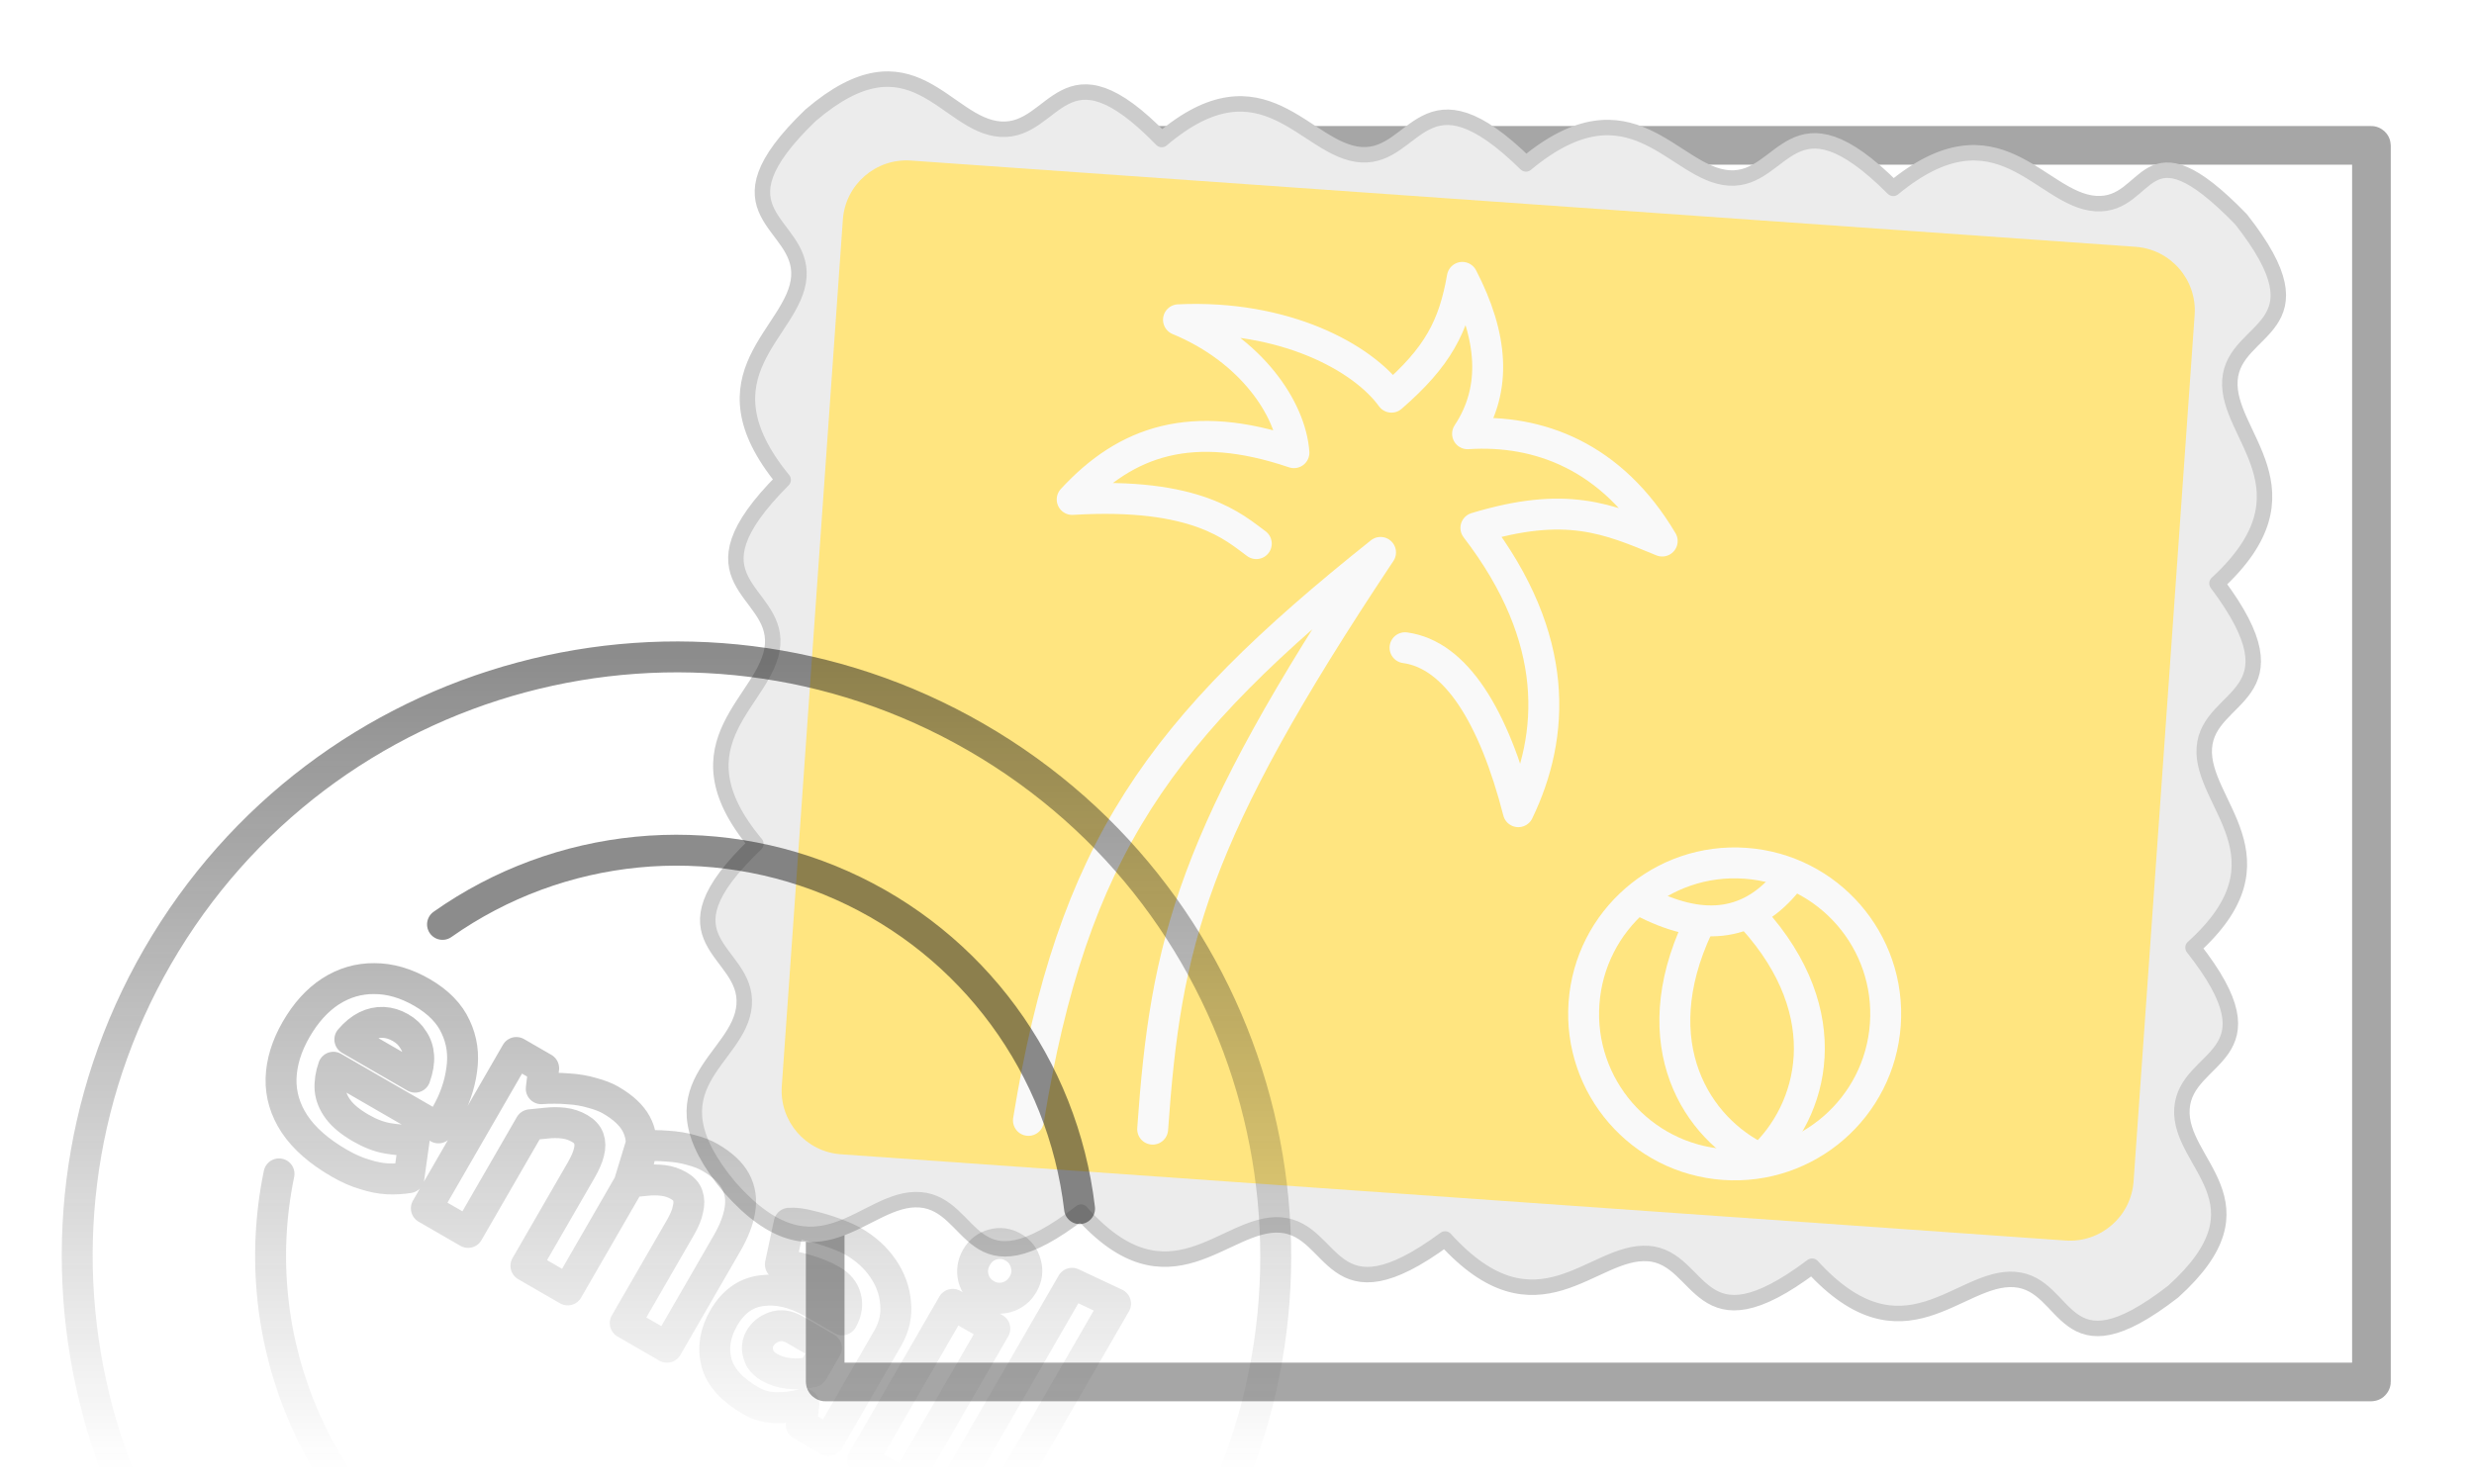
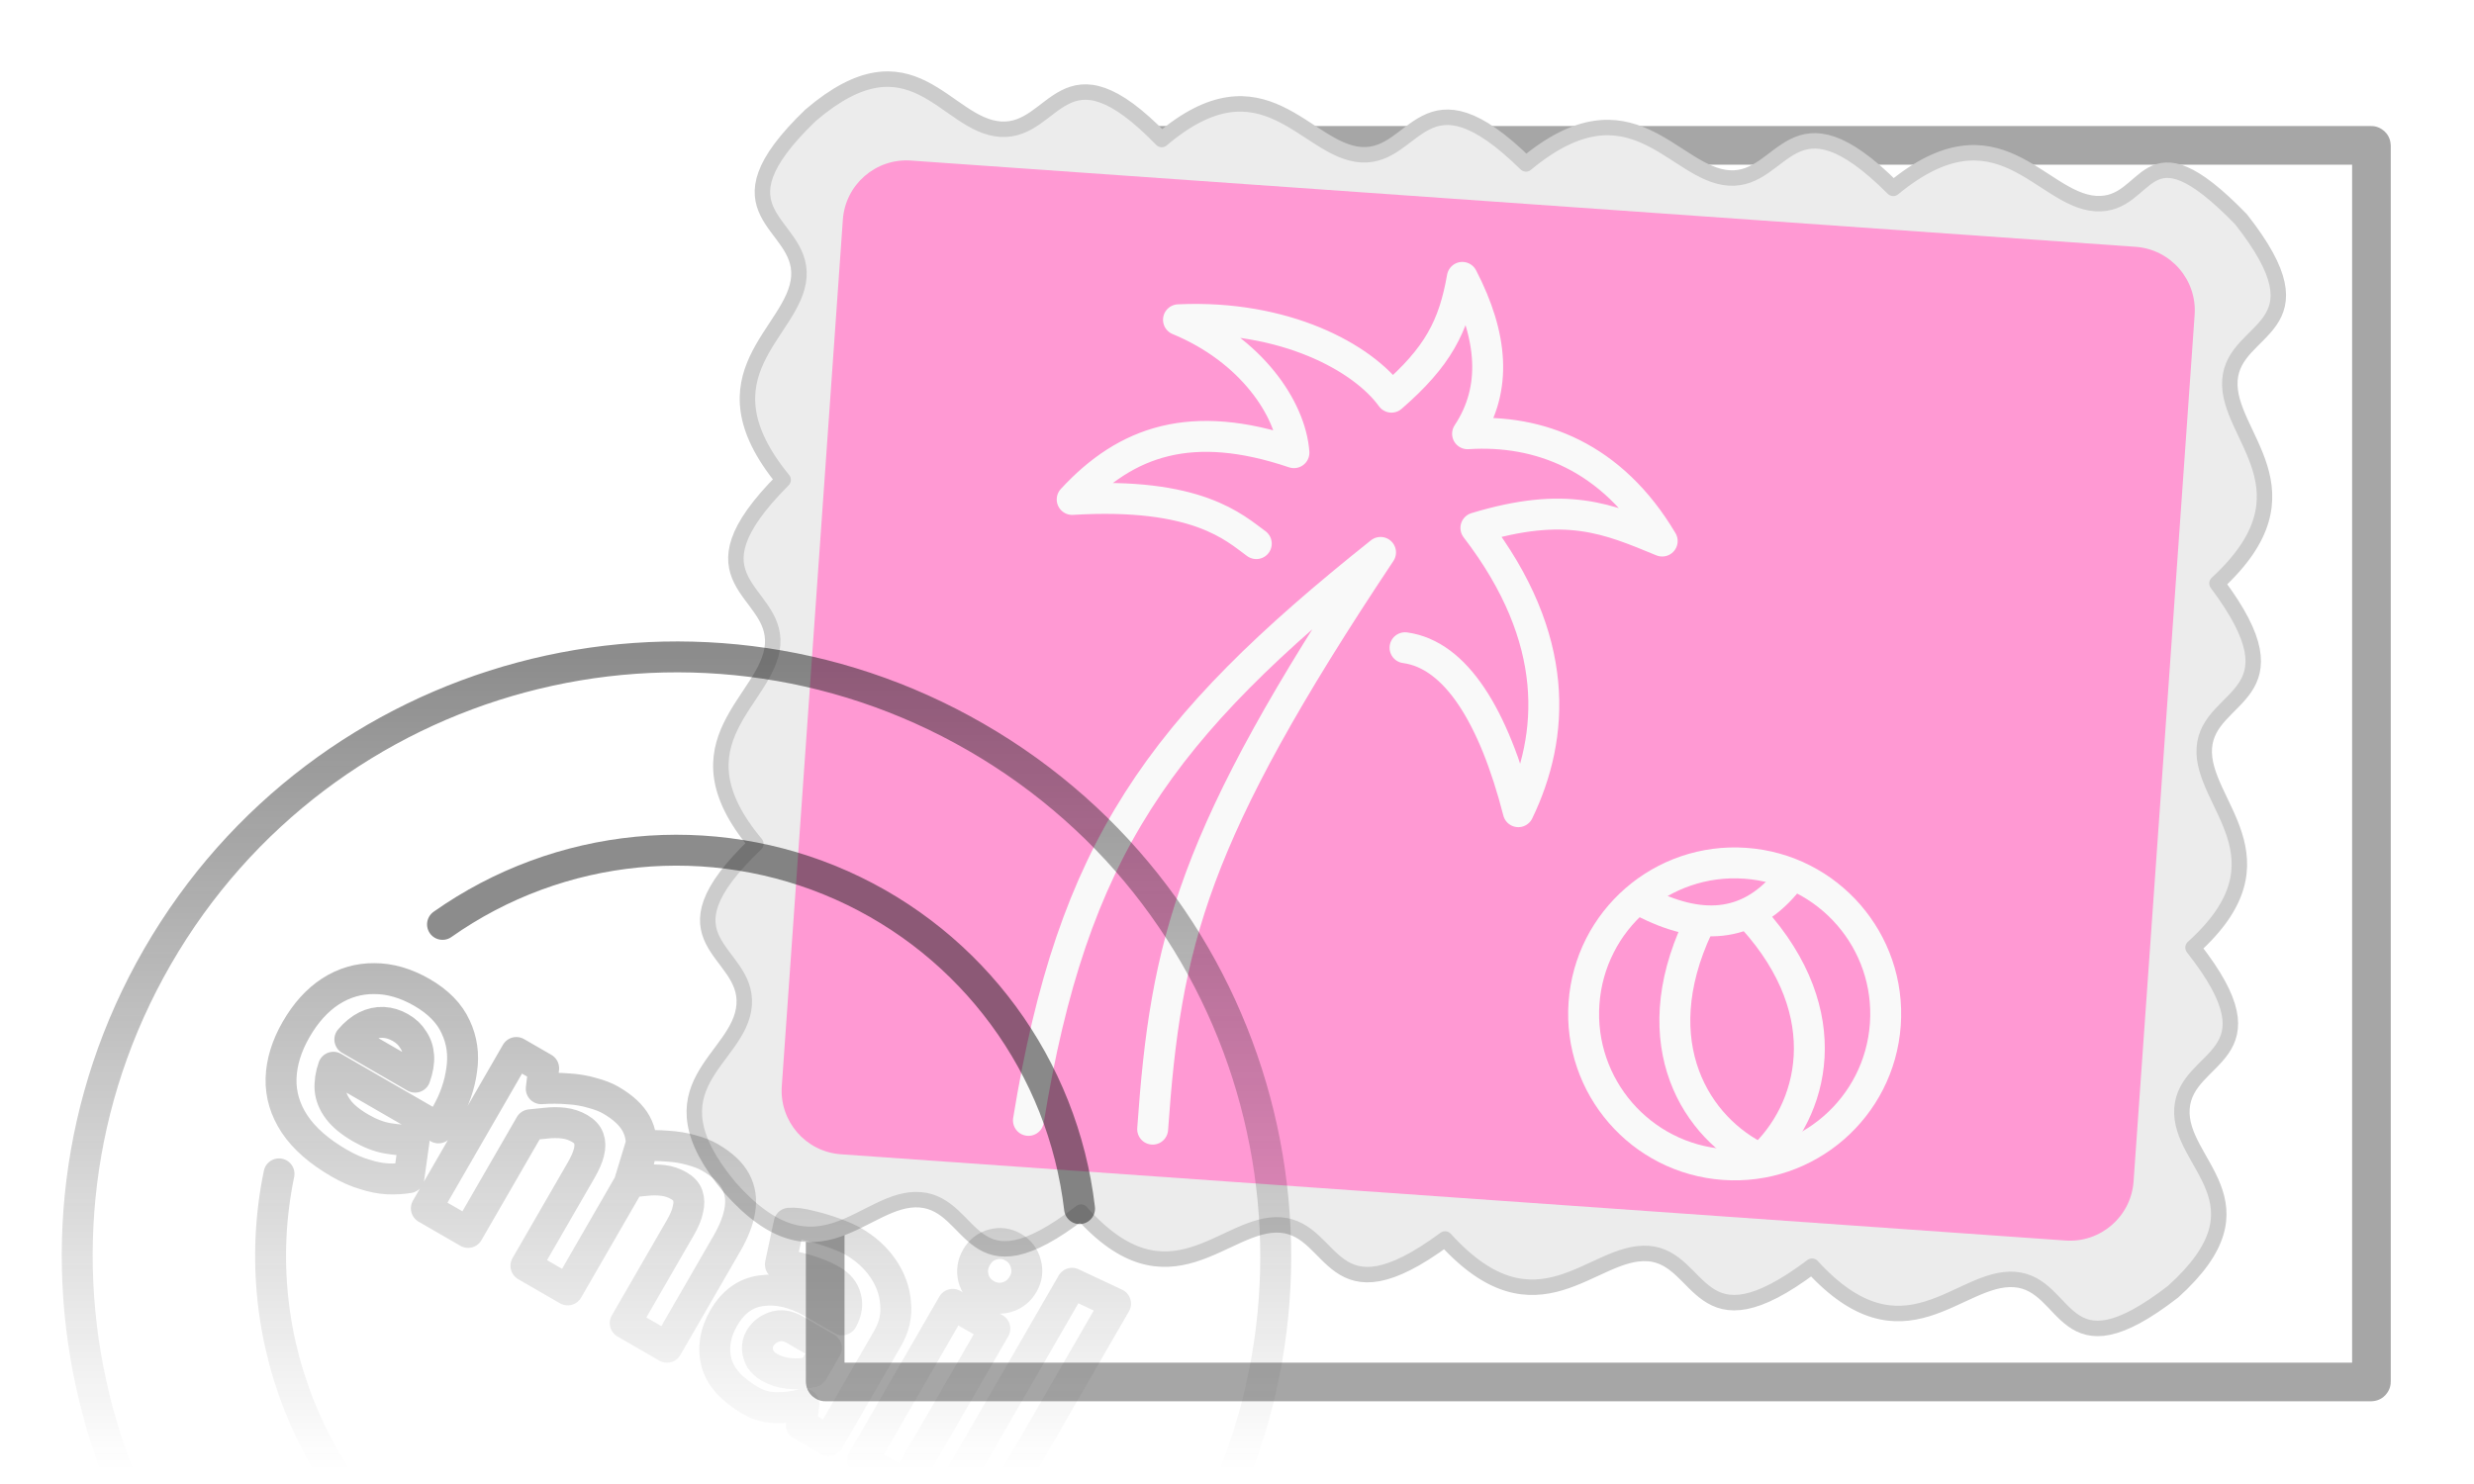
<svg xmlns="http://www.w3.org/2000/svg" width="320" height="192" version="1.1" viewBox="0 0 84.667 50.8">
  <defs>
    <linearGradient id="linearGradient47" x1="13.471" x2="27.362" y1="24.906" y2="48.965" gradientUnits="userSpaceOnUse">
      <stop stop-color="#1a1a1a" offset="0" />
      <stop stop-color="#1a1a1a" stop-opacity="0" offset="1" />
    </linearGradient>
  </defs>
  <rect transform="rotate(-90)" x="-47.308" y="28.24" width="42.333" height="52.917" ry=".011" fill="none" opacity=".5" stroke="#4d4d4d" stroke-linecap="round" stroke-linejoin="round" stroke-width="1.323" />
-   <path d="m56.407 42.912c-1.904-0.149-3.792 2.986-6.952-0.499-3.978 2.935-3.722-0.329-5.626-0.478-1.904-0.149-3.792 2.986-6.834-0.442-3.86 2.991-3.603-0.272-5.507-0.422-1.904-0.149-3.469 3.009-6.511-0.42-2.94-3.516 0.357-4.351 0.491-6.256 0.134-1.905-3.131-2.135 0.399-5.509-2.94-3.516 0.441-4.919 0.575-6.824 0.134-1.905-3.131-2.135 0.36-5.635-2.978-3.642 0.403-5.045 0.537-6.949 0.134-1.905-3.131-2.135 0.4-5.531 3.494-2.99 4.601 0.356 6.507 0.475 1.906 0.119 2.11-3.148 5.512 0.354 3.493-2.968 4.922 0.401 6.828 0.52 1.906 0.119 2.11-3.148 5.637 0.315 3.618-3.007 5.048 0.362 6.954 0.481 1.906 0.119 2.11-3.148 5.615 0.356 3.595-2.967 5.025 0.402 6.931 0.521 1.906 0.119 1.567-2.967 4.969 0.535 3.022 3.836-0.243 3.606-0.378 5.51-0.134 1.905 3.016 3.768-0.443 6.956 2.967 3.955-0.299 3.725-0.433 5.63-0.134 1.905 3.016 3.768-0.387 6.837 3.022 3.836-0.243 3.606-0.378 5.51-0.134 1.905 3.1 3.2-0.304 6.269-3.86 2.991-3.515-0.266-5.419-0.416-1.904-0.149-3.792 2.986-6.936-0.456-3.962 2.978-3.705-0.286-5.609-0.435z" fill="#ececec" stroke="#ccc" stroke-linecap="round" stroke-linejoin="round" stroke-width=".529" />
-   <path transform="matrix(.072452 -1.0285 1.0285 .072452 14.471 56.281)" x="17.198" y="10.583" width="33.073" height="44.979" ry="0.011" d="m19.315 10.583h28.84a2.117 2.117 45 0 1 2.117 2.117v40.746a2.117 2.117 135 0 1-2.117 2.117h-28.84a2.117 2.117 45 0 1-2.117-2.117v-40.746a2.117 2.117 135 0 1 2.117-2.117z" fill="#ffe580" />
+   <path d="m56.407 42.912c-1.904-0.149-3.792 2.986-6.952-0.499-3.978 2.935-3.722-0.329-5.626-0.478s-3.792 2.986-6.834-0.442c-3.86 2.991-3.603-0.272-5.507-0.422-1.904-0.149-3.469 3.009-6.511-0.42-2.94-3.516 0.357-4.351 0.491-6.256s-3.131-2.135 0.399-5.509c-2.94-3.516 0.441-4.919 0.575-6.824 0.134-1.905-3.131-2.135 0.36-5.635-2.978-3.642 0.403-5.045 0.537-6.949 0.134-1.905-3.131-2.135 0.4-5.531 3.494-2.99 4.601 0.356 6.507 0.475s2.11-3.148 5.512 0.354c3.493-2.968 4.922 0.401 6.828 0.52s2.11-3.148 5.637 0.315c3.618-3.007 5.048 0.362 6.954 0.481 1.906 0.119 2.11-3.148 5.615 0.356 3.595-2.967 5.025 0.402 6.931 0.521 1.906 0.119 1.567-2.967 4.969 0.535 3.022 3.836-0.243 3.606-0.378 5.51s3.016 3.768-0.443 6.956c2.967 3.955-0.299 3.725-0.433 5.63s3.016 3.768-0.387 6.837c3.022 3.836-0.243 3.606-0.378 5.51s3.1 3.2-0.304 6.269c-3.86 2.991-3.515-0.266-5.419-0.416-1.904-0.149-3.792 2.986-6.936-0.456-3.962 2.978-3.705-0.286-5.609-0.435z" fill="#ececec" stroke="#ccc" stroke-linecap="round" stroke-linejoin="round" stroke-width=".529" />
+   <path transform="matrix(.072452 -1.0285 1.0285 .072452 14.471 56.281)" x="17.198" y="10.583" width="33.073" height="44.979" ry="0.011" d="m19.315 10.583h28.84a2.117 2.117 45 0 1 2.117 2.117v40.746a2.117 2.117 135 0 1-2.117 2.117h-28.84a2.117 2.117 45 0 1-2.117-2.117v-40.746a2.117 2.117 135 0 1 2.117-2.117z" fill="#ffe580" style="fill:#ff99d3" />
  <g fill="none" stroke="#f9f9f9" stroke-linecap="round" stroke-linejoin="round" stroke-width="1.058">
    <path d="m35.196 38.353c1.515-9.289 4.468-13.399 12.05-19.443-6.481 9.725-7.35 13.366-7.799 19.743" />
    <circle transform="rotate(4.0295)" cx="61.657" cy="30.45" r="5.169" />
    <path d="m48.084 22.173c1.744 0.236 3.038 2.35 3.877 5.613 1.251-2.595 1.466-5.913-1.452-9.714 3.09-0.936 4.508-0.323 6.376 0.449-1.718-2.898-4.218-3.83-6.661-3.673 1.019-1.536 0.864-3.342-0.179-5.353-0.295 1.679-0.832 2.718-2.425 4.101-0.973-1.35-3.646-2.82-7.289-2.65 2.491 1.03 3.844 3.048 3.951 4.55-3.499-1.185-5.739-0.404-7.589 1.601 4.29-0.26 5.556 0.972 6.301 1.512" />
    <path d="m59.99 31.433c2.979 3.294 2.06 6.609 0.264 8.242-2.193-1.023-4.04-3.924-2.156-7.945" />
    <path d="m56.214 30.854c1.956 1.027 3.593 0.902 4.857-0.575" />
  </g>
  <g transform="rotate(30 23.151 42.995)" fill="none" stroke="url(#linearGradient47)" stroke-linecap="round" stroke-linejoin="round" stroke-width="1.058">
    <path d="m36.173 47.83a13.891 13.891 0 0 1-13.27 9.053 13.891 13.891 0 0 1-12.938-9.522" opacity=".5" />
    <circle cx="23.151" cy="42.995" r="20.505" opacity=".5" />
-     <path d="m13.904 43.271v-0.508q0-0.876-0.305-1.613-0.292-0.737-0.914-1.168-0.622-0.445-1.587-0.445-0.953 0-1.651 0.406-0.699 0.394-1.079 1.13-0.368 0.724-0.368 1.714 0 0.978 0.394 1.714 0.394 0.724 1.181 1.118 0.8 0.394 1.994 0.394 0.533 0 0.94-0.102 0.419-0.089 0.749-0.254 0.343-0.178 0.622-0.406l-0.483-1.194q-0.406 0.241-0.826 0.394t-0.965 0.152q-0.61 0-0.991-0.165t-0.584-0.457q-0.203-0.305-0.279-0.711zm-4.14-1.105q0.076-0.406 0.254-0.673 0.178-0.267 0.445-0.406t0.597-0.14 0.584 0.14q0.267 0.127 0.445 0.394t0.254 0.686zm6.807 3.696v-4.255q0.216-0.152 0.457-0.33t0.508-0.292 0.559-0.114q0.279 0 0.445 0.14t0.241 0.406q0.076 0.254 0.076 0.66v3.785h1.651v-4.115q0-0.711-0.191-1.206-0.191-0.508-0.622-0.775t-1.168-0.267q-0.279 0-0.66 0.102-0.381 0.089-0.787 0.292-0.406 0.191-0.8 0.457l-0.279-0.648h-1.079v6.16zm3.924-4.255q0.216-0.152 0.457-0.33t0.508-0.292 0.559-0.114q0.279 0 0.432 0.14 0.165 0.14 0.241 0.406 0.089 0.254 0.089 0.66v3.785h1.651v-4.115q0-0.711-0.191-1.206-0.191-0.508-0.622-0.775t-1.168-0.267q-0.292 0-0.673 0.102-0.368 0.089-0.775 0.292-0.406 0.191-0.8 0.457zm6.54 2.413q0-0.33 0.229-0.597t0.66-0.267h1.245v0.94q-0.318 0.305-0.673 0.457-0.343 0.152-0.686 0.152-0.229 0-0.406-0.089-0.165-0.102-0.267-0.254-0.102-0.165-0.102-0.343zm-0.66-2.553q0.343-0.152 0.851-0.279t0.94-0.127q0.457 0 0.711 0.267 0.267 0.254 0.279 0.711v0.013h-1.206q-1.041 0.013-1.689 0.521-0.648 0.495-0.648 1.448 0 0.889 0.546 1.448 0.546 0.546 1.676 0.546 0.457 0 0.864-0.229 0.419-0.229 0.762-0.584l0.279 0.66h1.079v-4.051q0-0.66-0.368-1.168-0.356-0.521-0.965-0.813t-1.346-0.292q-0.254 0-0.699 0.076-0.432 0.076-0.851 0.203-0.419 0.114-0.66 0.279zm7.455 4.394v-6.16h-1.664v6.16zm-0.838-7.023q0.381 0 0.648-0.267 0.267-0.279 0.267-0.673t-0.279-0.66q-0.267-0.267-0.648-0.267t-0.648 0.267-0.267 0.66 0.267 0.673q0.267 0.267 0.66 0.267zm3.988 7.023v-8.966l-1.638 0.14v8.826z" opacity=".5" aria-label="email" />
+     <path d="m13.904 43.271v-0.508q0-0.876-0.305-1.613-0.292-0.737-0.914-1.168-0.622-0.445-1.587-0.445-0.953 0-1.651 0.406-0.699 0.394-1.079 1.13-0.368 0.724-0.368 1.714 0 0.978 0.394 1.714 0.394 0.724 1.181 1.118 0.8 0.394 1.994 0.394 0.533 0 0.94-0.102 0.419-0.089 0.749-0.254 0.343-0.178 0.622-0.406l-0.483-1.194q-0.406 0.241-0.826 0.394t-0.965 0.152q-0.61 0-0.991-0.165t-0.584-0.457q-0.203-0.305-0.279-0.711zm-4.14-1.105q0.076-0.406 0.254-0.673t0.445-0.406 0.597-0.14 0.584 0.14q0.267 0.127 0.445 0.394t0.254 0.686zm6.807 3.696v-4.255q0.216-0.152 0.457-0.33t0.508-0.292 0.559-0.114q0.279 0 0.445 0.14t0.241 0.406q0.076 0.254 0.076 0.66v3.785h1.651v-4.115q0-0.711-0.191-1.206-0.191-0.508-0.622-0.775t-1.168-0.267q-0.279 0-0.66 0.102-0.381 0.089-0.787 0.292-0.406 0.191-0.8 0.457l-0.279-0.648h-1.079v6.16zm3.924-4.255q0.216-0.152 0.457-0.33t0.508-0.292 0.559-0.114q0.279 0 0.432 0.14 0.165 0.14 0.241 0.406 0.089 0.254 0.089 0.66v3.785h1.651v-4.115q0-0.711-0.191-1.206-0.191-0.508-0.622-0.775t-1.168-0.267q-0.292 0-0.673 0.102-0.368 0.089-0.775 0.292-0.406 0.191-0.8 0.457zm6.54 2.413q0-0.33 0.229-0.597t0.66-0.267h1.245v0.94q-0.318 0.305-0.673 0.457-0.343 0.152-0.686 0.152-0.229 0-0.406-0.089-0.165-0.102-0.267-0.254-0.102-0.165-0.102-0.343zm-0.66-2.553q0.343-0.152 0.851-0.279t0.94-0.127q0.457 0 0.711 0.267 0.267 0.254 0.279 0.711v0.013h-1.206q-1.041 0.013-1.689 0.521-0.648 0.495-0.648 1.448 0 0.889 0.546 1.448 0.546 0.546 1.676 0.546 0.457 0 0.864-0.229 0.419-0.229 0.762-0.584l0.279 0.66h1.079v-4.051q0-0.66-0.368-1.168-0.356-0.521-0.965-0.813t-1.346-0.292q-0.254 0-0.699 0.076-0.432 0.076-0.851 0.203-0.419 0.114-0.66 0.279zm7.455 4.394v-6.16h-1.664v6.16zm-0.838-7.023q0.381 0 0.648-0.267 0.267-0.279 0.267-0.673t-0.279-0.66q-0.267-0.267-0.648-0.267t-0.648 0.267-0.267 0.66 0.267 0.673q0.267 0.267 0.66 0.267zm3.988 7.023v-8.966l-1.638 0.14v8.826z" opacity=".5" aria-label="email" />
    <path transform="scale(-1)" d="m-10.541-37.168a13.891 13.891 0 0 1-11.169 7.989 13.891 13.891 0 0 1-12.577-5.514" opacity=".5" />
  </g>
</svg>
